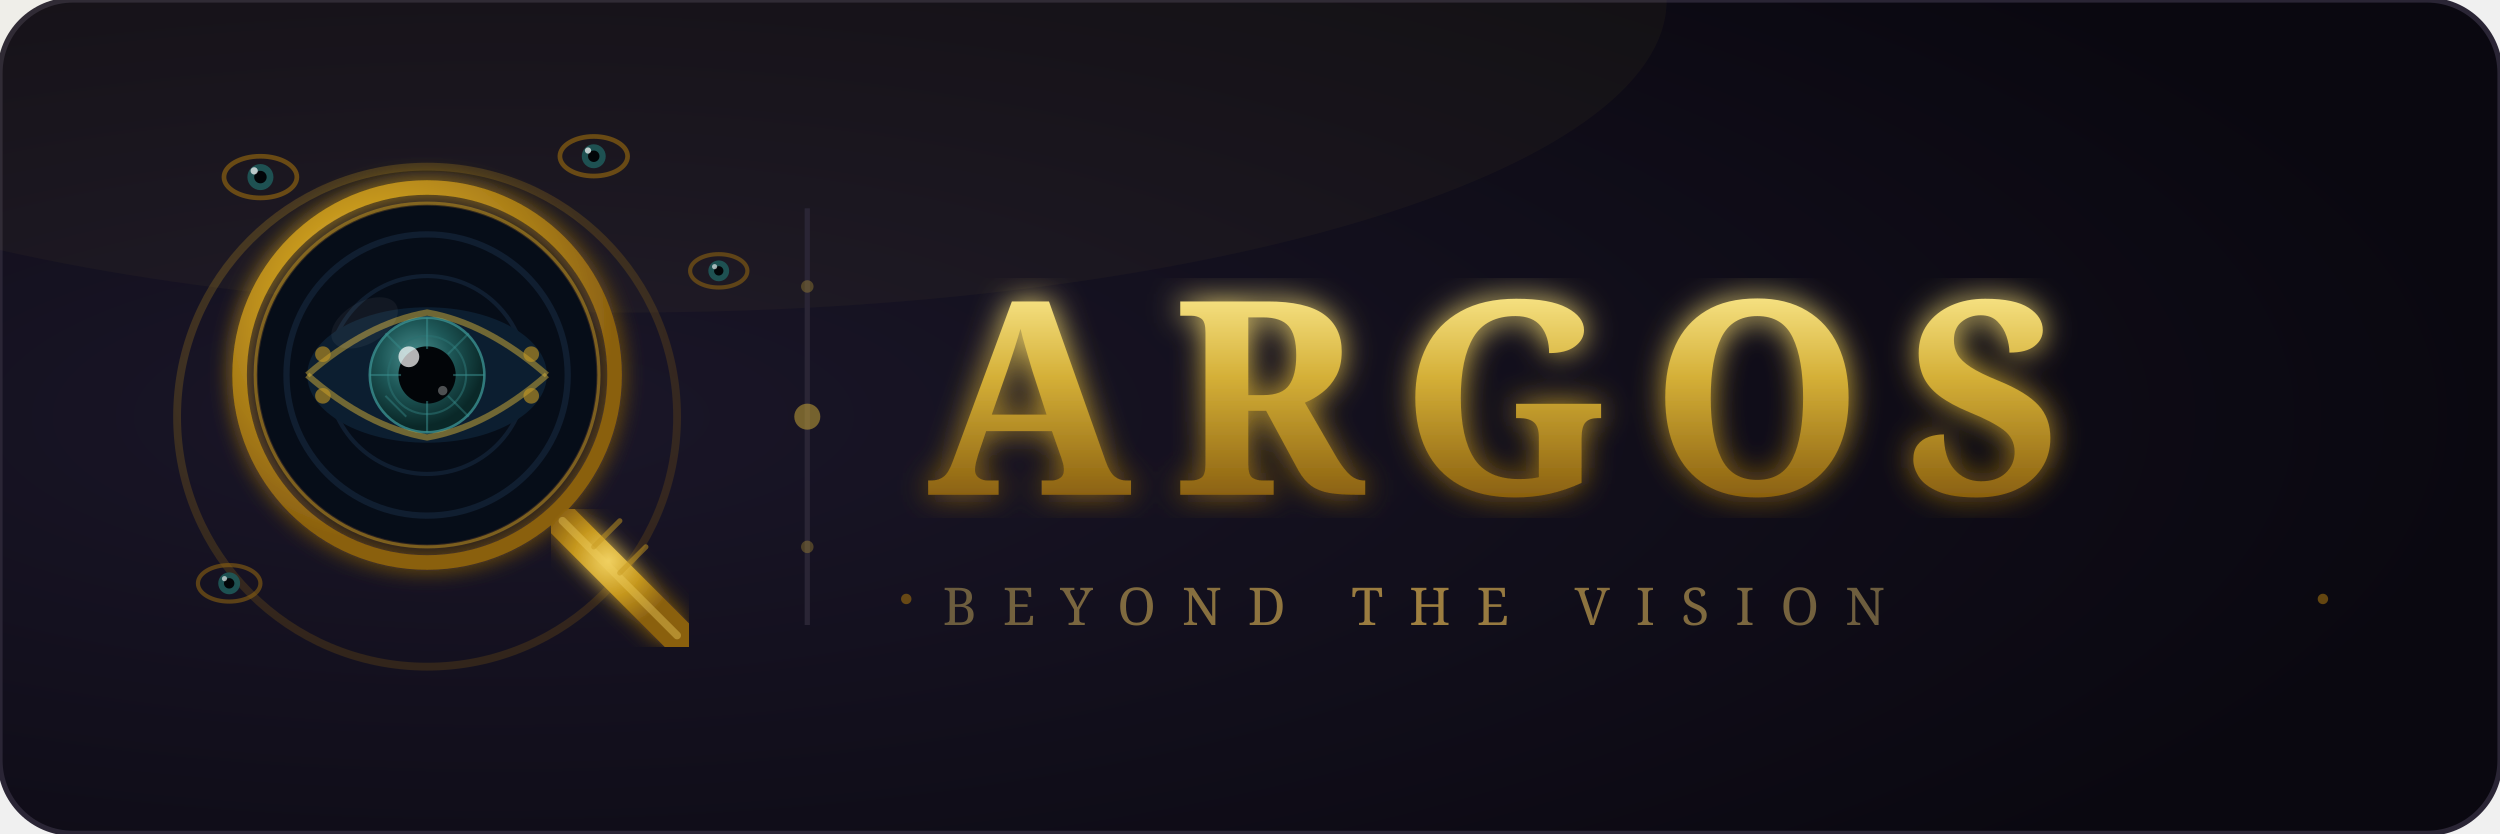
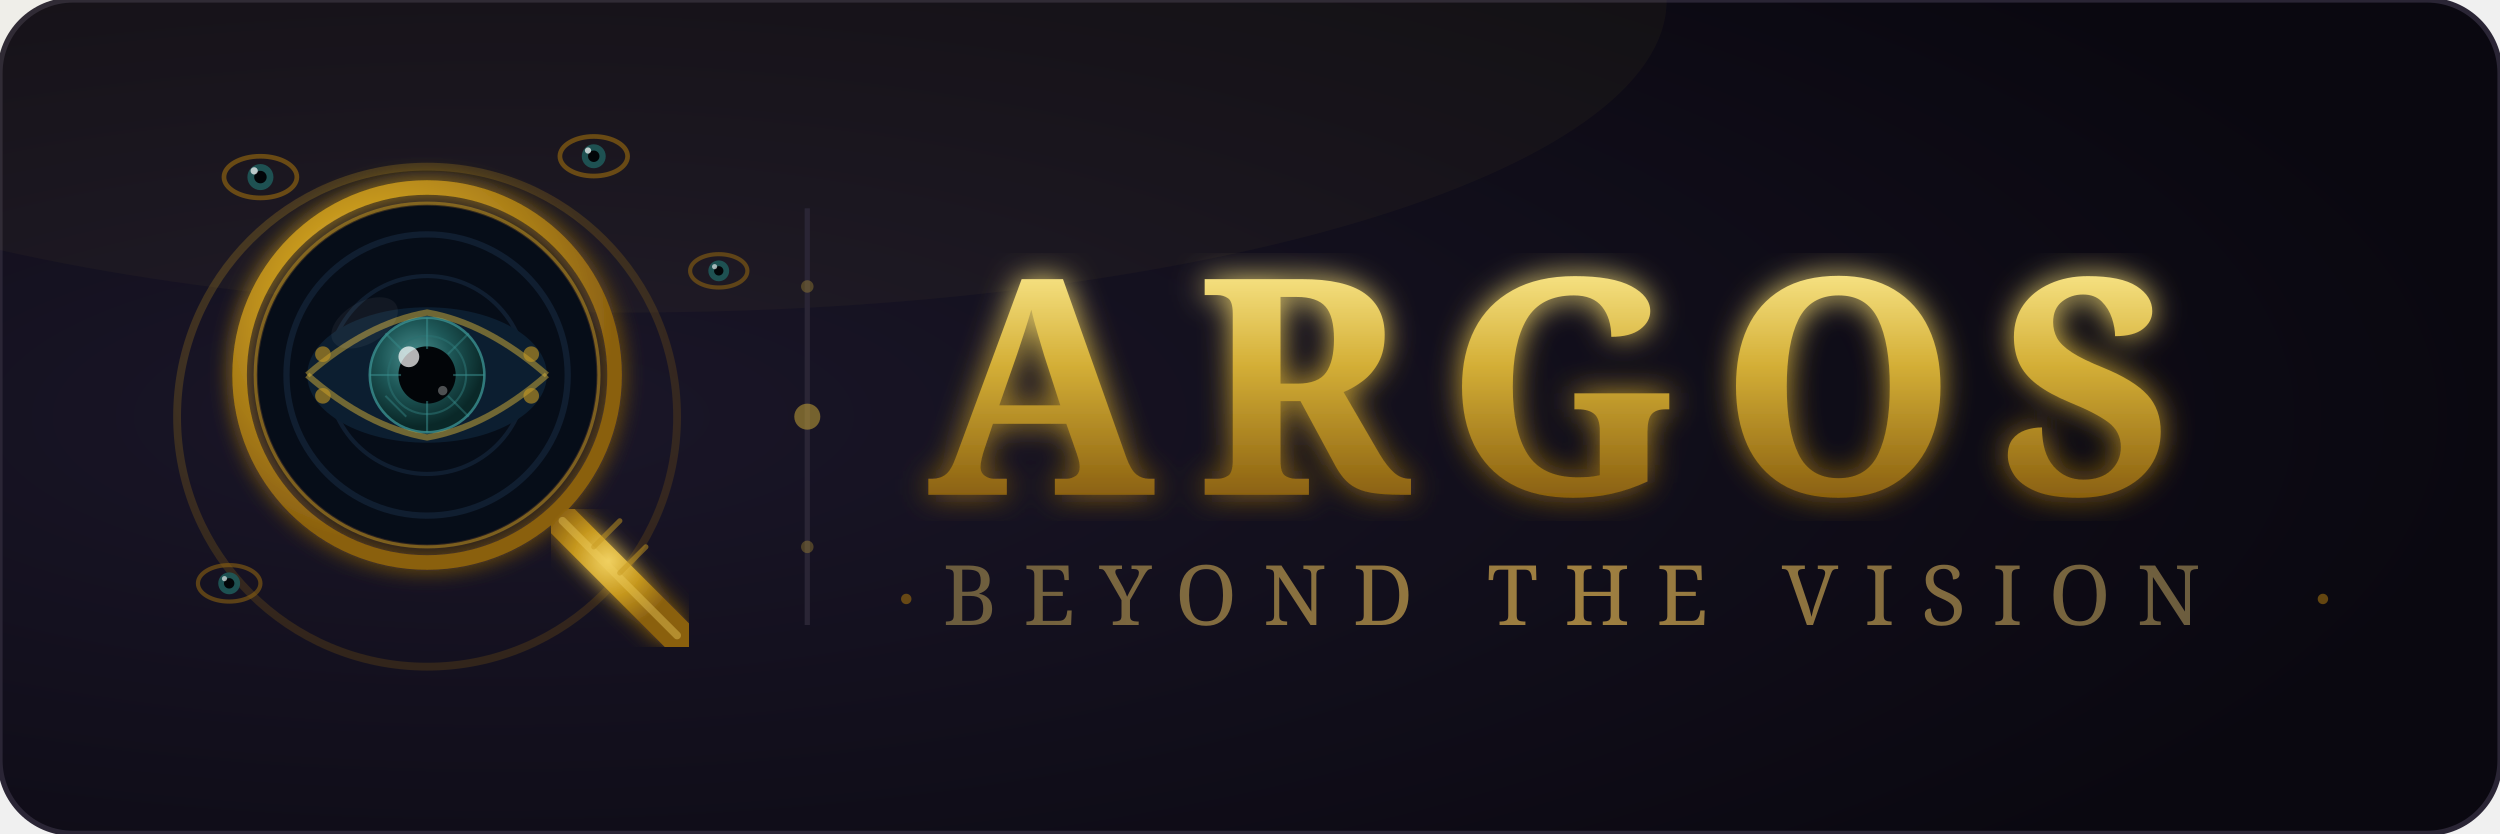
<svg xmlns="http://www.w3.org/2000/svg" id="full-svg" viewBox="0 0 480 160">
  <defs>
    <radialGradient id="bg2" cx="20%" cy="50%" r="80%">
      <stop offset="0%" stop-color="#1a1628" />
      <stop offset="100%" stop-color="#0a0810" />
    </radialGradient>
    <radialGradient id="gold2" cx="40%" cy="35%" r="60%">
      <stop offset="0%" stop-color="#f0d060" />
      <stop offset="50%" stop-color="#c89a20" />
      <stop offset="100%" stop-color="#8a6010" />
    </radialGradient>
    <radialGradient id="iris2" cx="40%" cy="35%" r="60%">
      <stop offset="0%" stop-color="#4a9090" />
      <stop offset="50%" stop-color="#1e5858" />
      <stop offset="100%" stop-color="#0a2828" />
    </radialGradient>
    <filter id="glow2">
      <feGaussianBlur stdDeviation="2" result="blur" />
      <feMerge>
        <feMergeNode in="blur" />
        <feMergeNode in="SourceGraphic" />
      </feMerge>
    </filter>
    <filter id="text-glow">
      <feGaussianBlur stdDeviation="3" result="blur" />
      <feMerge>
        <feMergeNode in="blur" />
        <feMergeNode in="SourceGraphic" />
      </feMerge>
    </filter>
    <linearGradient id="title-grad" x1="0%" y1="0%" x2="0%" y2="100%">
      <stop offset="0%" stop-color="#f5e080" />
      <stop offset="40%" stop-color="#d4af37" />
      <stop offset="100%" stop-color="#8a6010" />
    </linearGradient>
    <linearGradient id="subtitle-grad" x1="0%" y1="0%" x2="100%" y2="0%">
      <stop offset="0%" stop-color="#6b5c3e" />
      <stop offset="50%" stop-color="#a08040" />
      <stop offset="100%" stop-color="#6b5c3e" />
    </linearGradient>
  </defs>
  <rect width="480" height="160" rx="14" fill="url(#bg2)" />
  <rect width="480" height="160" rx="14" fill="none" stroke="#2a2535" stroke-width="1" />
  <rect width="480" height="160" rx="14" fill="url(#bg2)" opacity="0" />
  <ellipse cx="120" cy="0" rx="200" ry="60" fill="#d4af37" opacity="0.04" />
  <circle cx="82" cy="80" r="48" fill="none" stroke="url(#gold2)" stroke-width="1.5" opacity="0.25" />
  <circle cx="82" cy="72" r="36" fill="none" stroke="url(#gold2)" stroke-width="2.8" filter="url(#glow2)" />
  <circle cx="82" cy="72" r="33" fill="none" stroke="#c89a20" stroke-width="0.6" opacity="0.5" />
  <circle cx="82" cy="72" r="32.5" fill="#060d18" />
  <circle cx="82" cy="72" r="27" fill="none" stroke="#101e30" stroke-width="1.2" />
  <circle cx="82" cy="72" r="19" fill="none" stroke="#101e30" stroke-width="0.8" />
  <ellipse cx="82" cy="72" rx="23" ry="13" fill="#0c1e30" />
  <circle cx="82" cy="72" r="11" fill="url(#iris2)" />
  <circle cx="82" cy="72" r="11" fill="none" stroke="#3a9090" stroke-width="0.5" opacity="0.8" />
  <circle cx="82" cy="72" r="7.5" fill="none" stroke="#2a7070" stroke-width="0.4" opacity="0.6" />
  <circle cx="82" cy="72" r="5.5" fill="#020508" />
  <line x1="82" y1="61" x2="82" y2="67" stroke="#3a9090" stroke-width="0.4" opacity="0.5" />
  <line x1="82" y1="77" x2="82" y2="83" stroke="#3a9090" stroke-width="0.4" opacity="0.5" />
  <line x1="71" y1="72" x2="77" y2="72" stroke="#3a9090" stroke-width="0.4" opacity="0.5" />
  <line x1="87" y1="72" x2="93" y2="72" stroke="#3a9090" stroke-width="0.4" opacity="0.5" />
  <line x1="74" y1="64" x2="78" y2="68" stroke="#3a9090" stroke-width="0.4" opacity="0.4" />
  <line x1="86" y1="76" x2="90" y2="80" stroke="#3a9090" stroke-width="0.4" opacity="0.4" />
  <line x1="90" y1="64" x2="86" y2="68" stroke="#3a9090" stroke-width="0.4" opacity="0.4" />
  <line x1="74" y1="76" x2="78" y2="80" stroke="#3a9090" stroke-width="0.4" opacity="0.4" />
  <circle cx="78.5" cy="68.5" r="2" fill="white" opacity="0.7" />
  <circle cx="85" cy="75" r="0.9" fill="white" opacity="0.3" />
  <path d="M 59 72 Q 70.5 62 82 60 Q 93.5 62 105 72" fill="none" stroke="#d4af37" stroke-width="1.2" opacity="0.5" />
  <path d="M 59 72 Q 70.5 82 82 84 Q 93.5 82 105 72" fill="none" stroke="#d4af37" stroke-width="1.2" opacity="0.5" />
  <circle cx="62" cy="68" r="1.5" fill="#c89a20" opacity="0.6" />
  <circle cx="62" cy="76" r="1.5" fill="#c89a20" opacity="0.6" />
  <circle cx="102" cy="68" r="1.5" fill="#c89a20" opacity="0.6" />
  <circle cx="102" cy="76" r="1.5" fill="#c89a20" opacity="0.6" />
  <ellipse cx="70" cy="62" rx="7" ry="4" fill="white" opacity="0.05" transform="rotate(-30 70 62)" />
  <line x1="108" y1="100" x2="130" y2="122" stroke="url(#gold2)" stroke-width="6.5" stroke-linecap="round" filter="url(#glow2)" />
  <line x1="108" y1="100" x2="130" y2="122" stroke="#f0d060" stroke-width="1.5" stroke-linecap="round" opacity="0.4" />
  <line x1="114" y1="105" x2="119" y2="100" stroke="#c89a20" stroke-width="1" stroke-linecap="round" opacity="0.5" />
  <line x1="119" y1="110" x2="124" y2="105" stroke="#c89a20" stroke-width="1" stroke-linecap="round" opacity="0.5" />
  <ellipse cx="50" cy="34" rx="7" ry="4" fill="none" stroke="#8a6010" stroke-width="0.9" opacity="0.7" />
  <circle cx="50" cy="34" r="2.5" fill="#1e5858" opacity="0.9" />
  <circle cx="50" cy="34" r="1.2" fill="#020508" />
  <circle cx="48.8" cy="32.8" r="0.7" fill="white" opacity="0.7" />
  <ellipse cx="114" cy="30" rx="6.5" ry="3.8" fill="none" stroke="#8a6010" stroke-width="0.9" opacity="0.7" />
  <circle cx="114" cy="30" r="2.3" fill="#1e5858" opacity="0.9" />
  <circle cx="114" cy="30" r="1.1" fill="#020508" />
  <circle cx="112.9" cy="28.9" r="0.6" fill="white" opacity="0.7" />
  <ellipse cx="44" cy="112" rx="6" ry="3.5" fill="none" stroke="#8a6010" stroke-width="0.8" opacity="0.6" />
  <circle cx="44" cy="112" r="2.1" fill="#1e5858" opacity="0.9" />
  <circle cx="44" cy="112" r="1" fill="#020508" />
  <circle cx="43.1" cy="111.1" r="0.5" fill="white" opacity="0.6" />
  <ellipse cx="138" cy="52" rx="5.5" ry="3.2" fill="none" stroke="#8a6010" stroke-width="0.8" opacity="0.6" />
  <circle cx="138" cy="52" r="2" fill="#1e5858" opacity="0.9" />
  <circle cx="138" cy="52" r="0.9" fill="#020508" />
  <circle cx="137.2" cy="51.2" r="0.5" fill="white" opacity="0.6" />
  <line x1="155" y1="40" x2="155" y2="120" stroke="#2a2535" stroke-width="1" />
  <circle cx="155" cy="80" r="2.5" fill="#d4af37" opacity="0.5" />
  <circle cx="155" cy="55" r="1.2" fill="#d4af37" opacity="0.3" />
  <circle cx="155" cy="105" r="1.2" fill="#d4af37" opacity="0.3" />
-   <text x="178" y="95" font-family="'Cinzel Decorative', 'Cinzel', serif" font-weight="700" font-size="52" fill="url(#title-grad)" letter-spacing="8" filter="url(#text-glow)">ARGOS</text>
-   <text x="181" y="120" font-family="'Cinzel', serif" font-weight="400" font-size="10" fill="url(#subtitle-grad)" letter-spacing="5">BEYOND THE VISION</text>
+   <text x="178" y="95" font-family="'Cinzel Decorative', 'Cinzel', serif" font-weight="700" font-size="58" fill="url(#title-grad)" letter-spacing="8" filter="url(#text-glow)">ARGOS</text>
+   <text x="181" y="120" font-family="'Cinzel', serif" font-weight="400" font-size="16" fill="url(#subtitle-grad)" letter-spacing="5">BEYOND THE VISION</text>
  <circle cx="174" cy="115" r="1" fill="#8a6010" opacity="0.7" />
  <circle cx="446" cy="115" r="1" fill="#8a6010" opacity="0.7" />
</svg>
